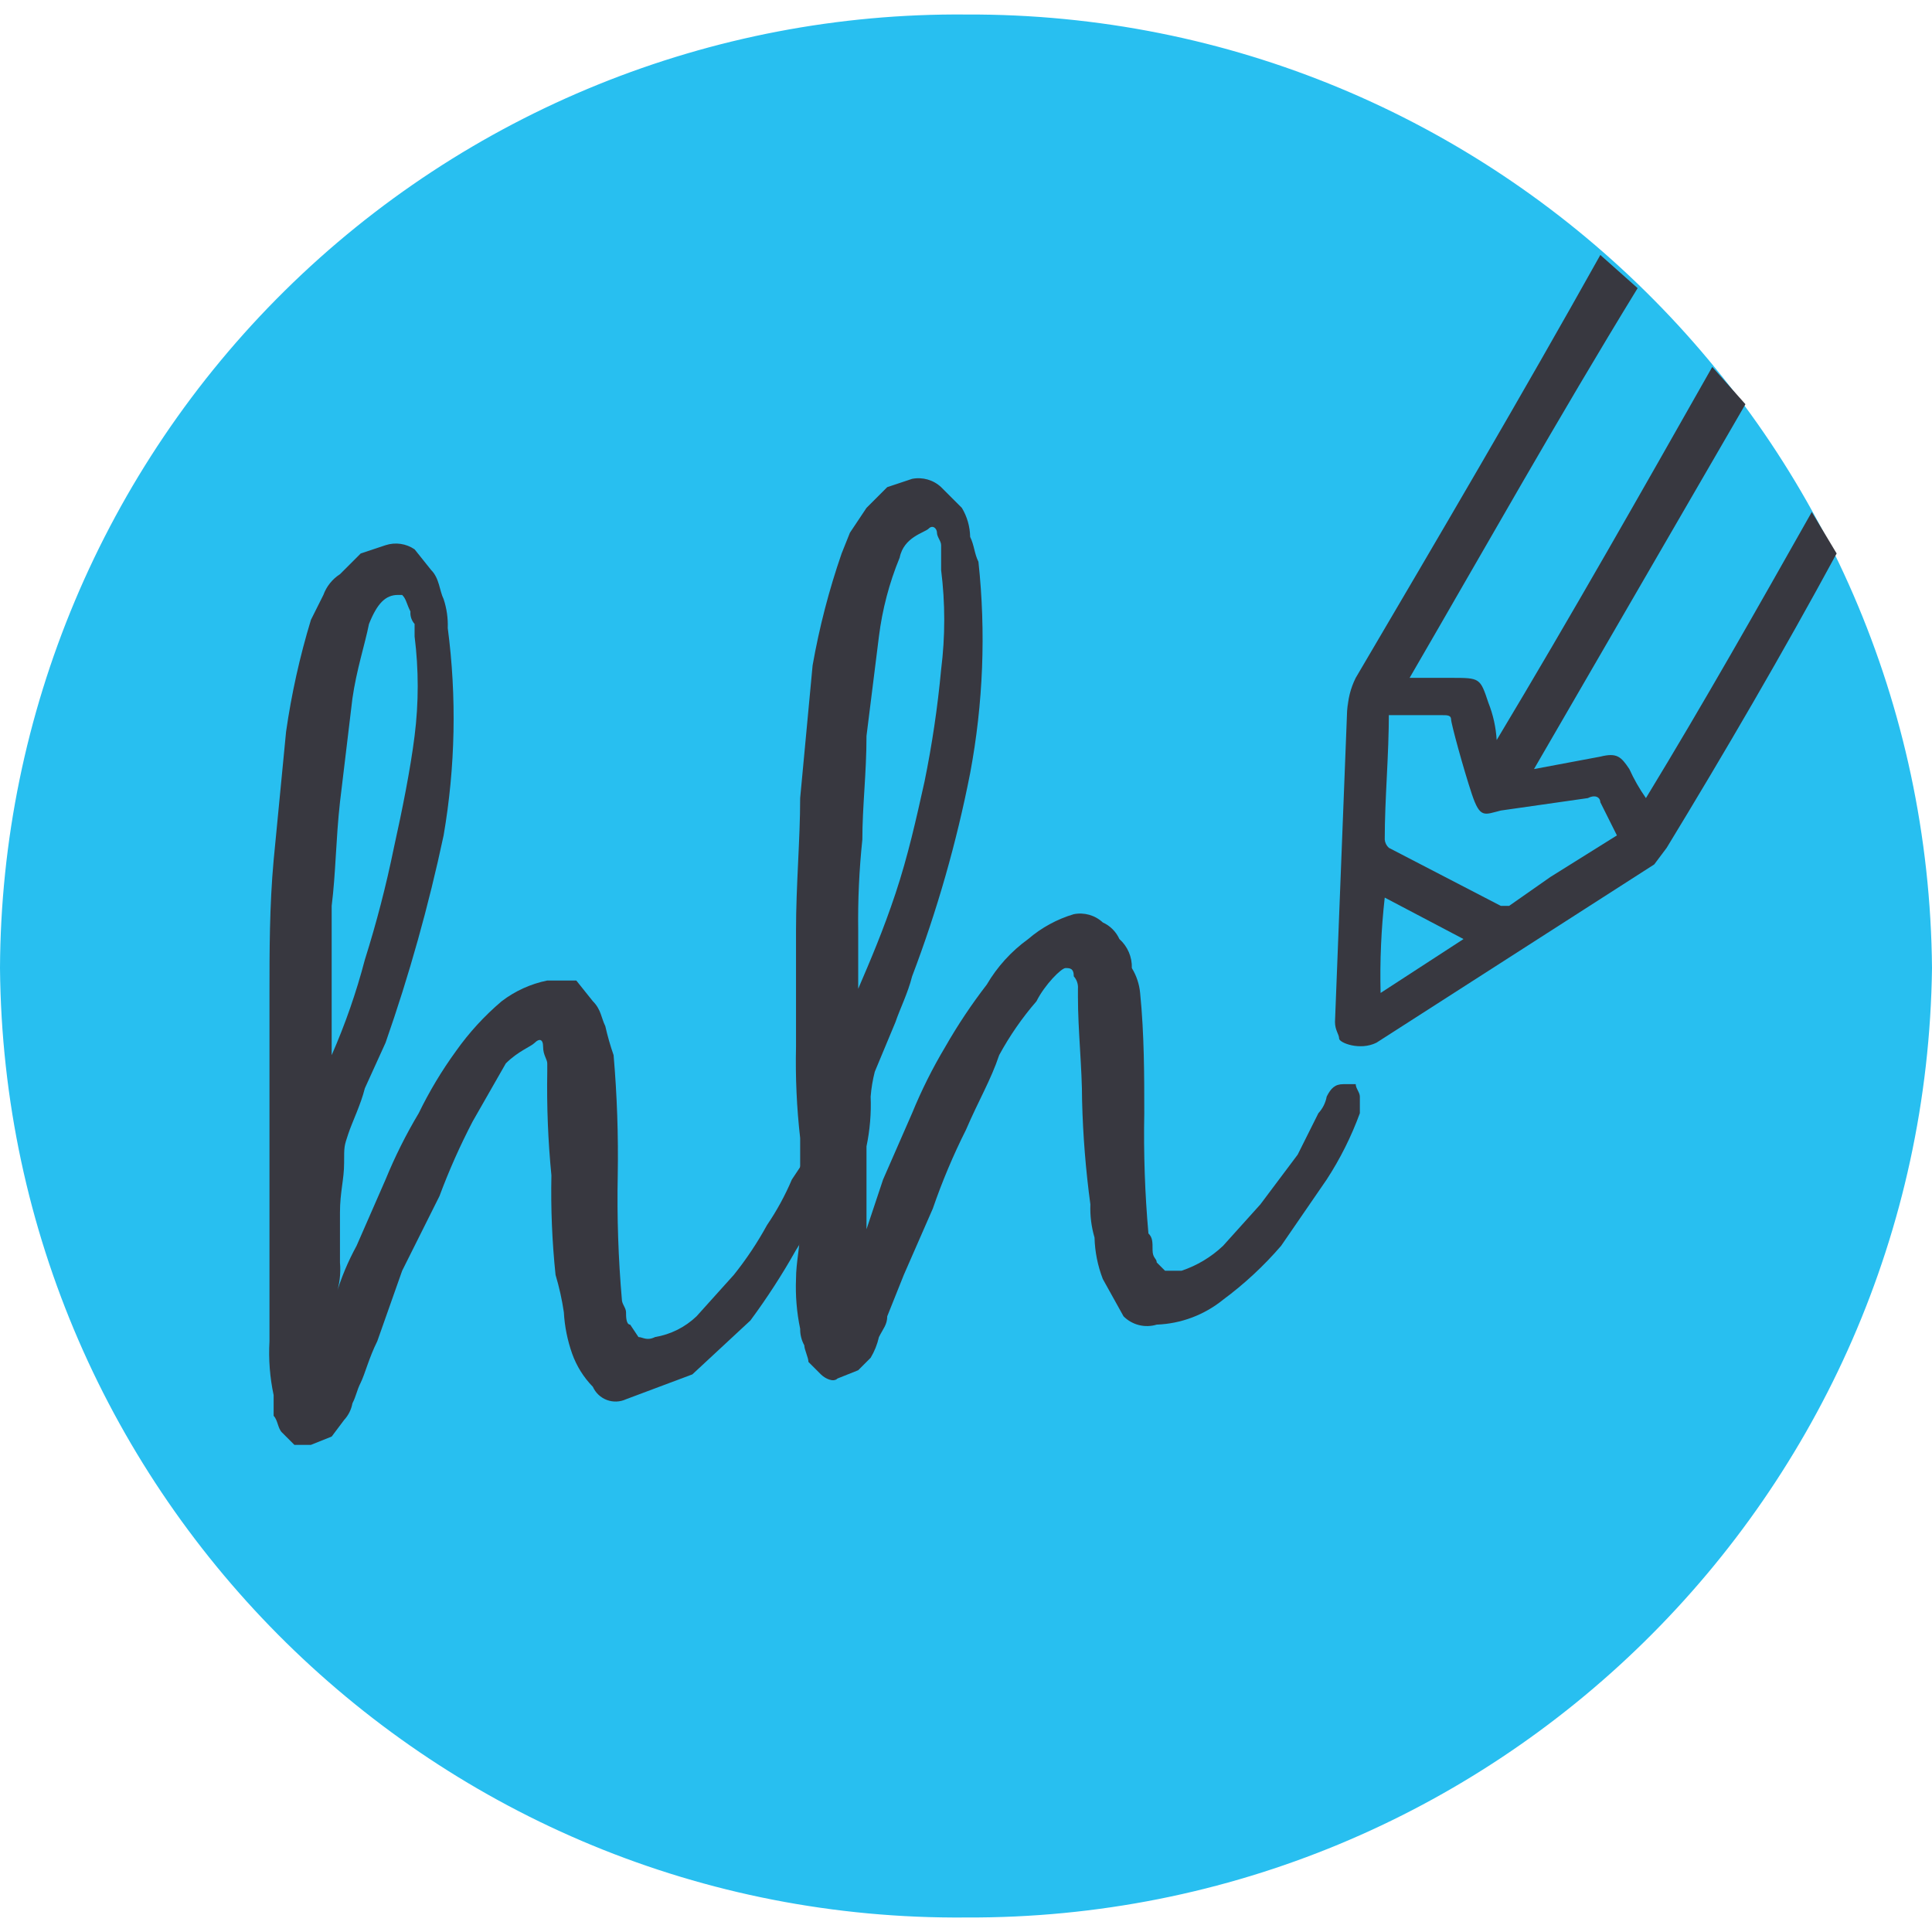
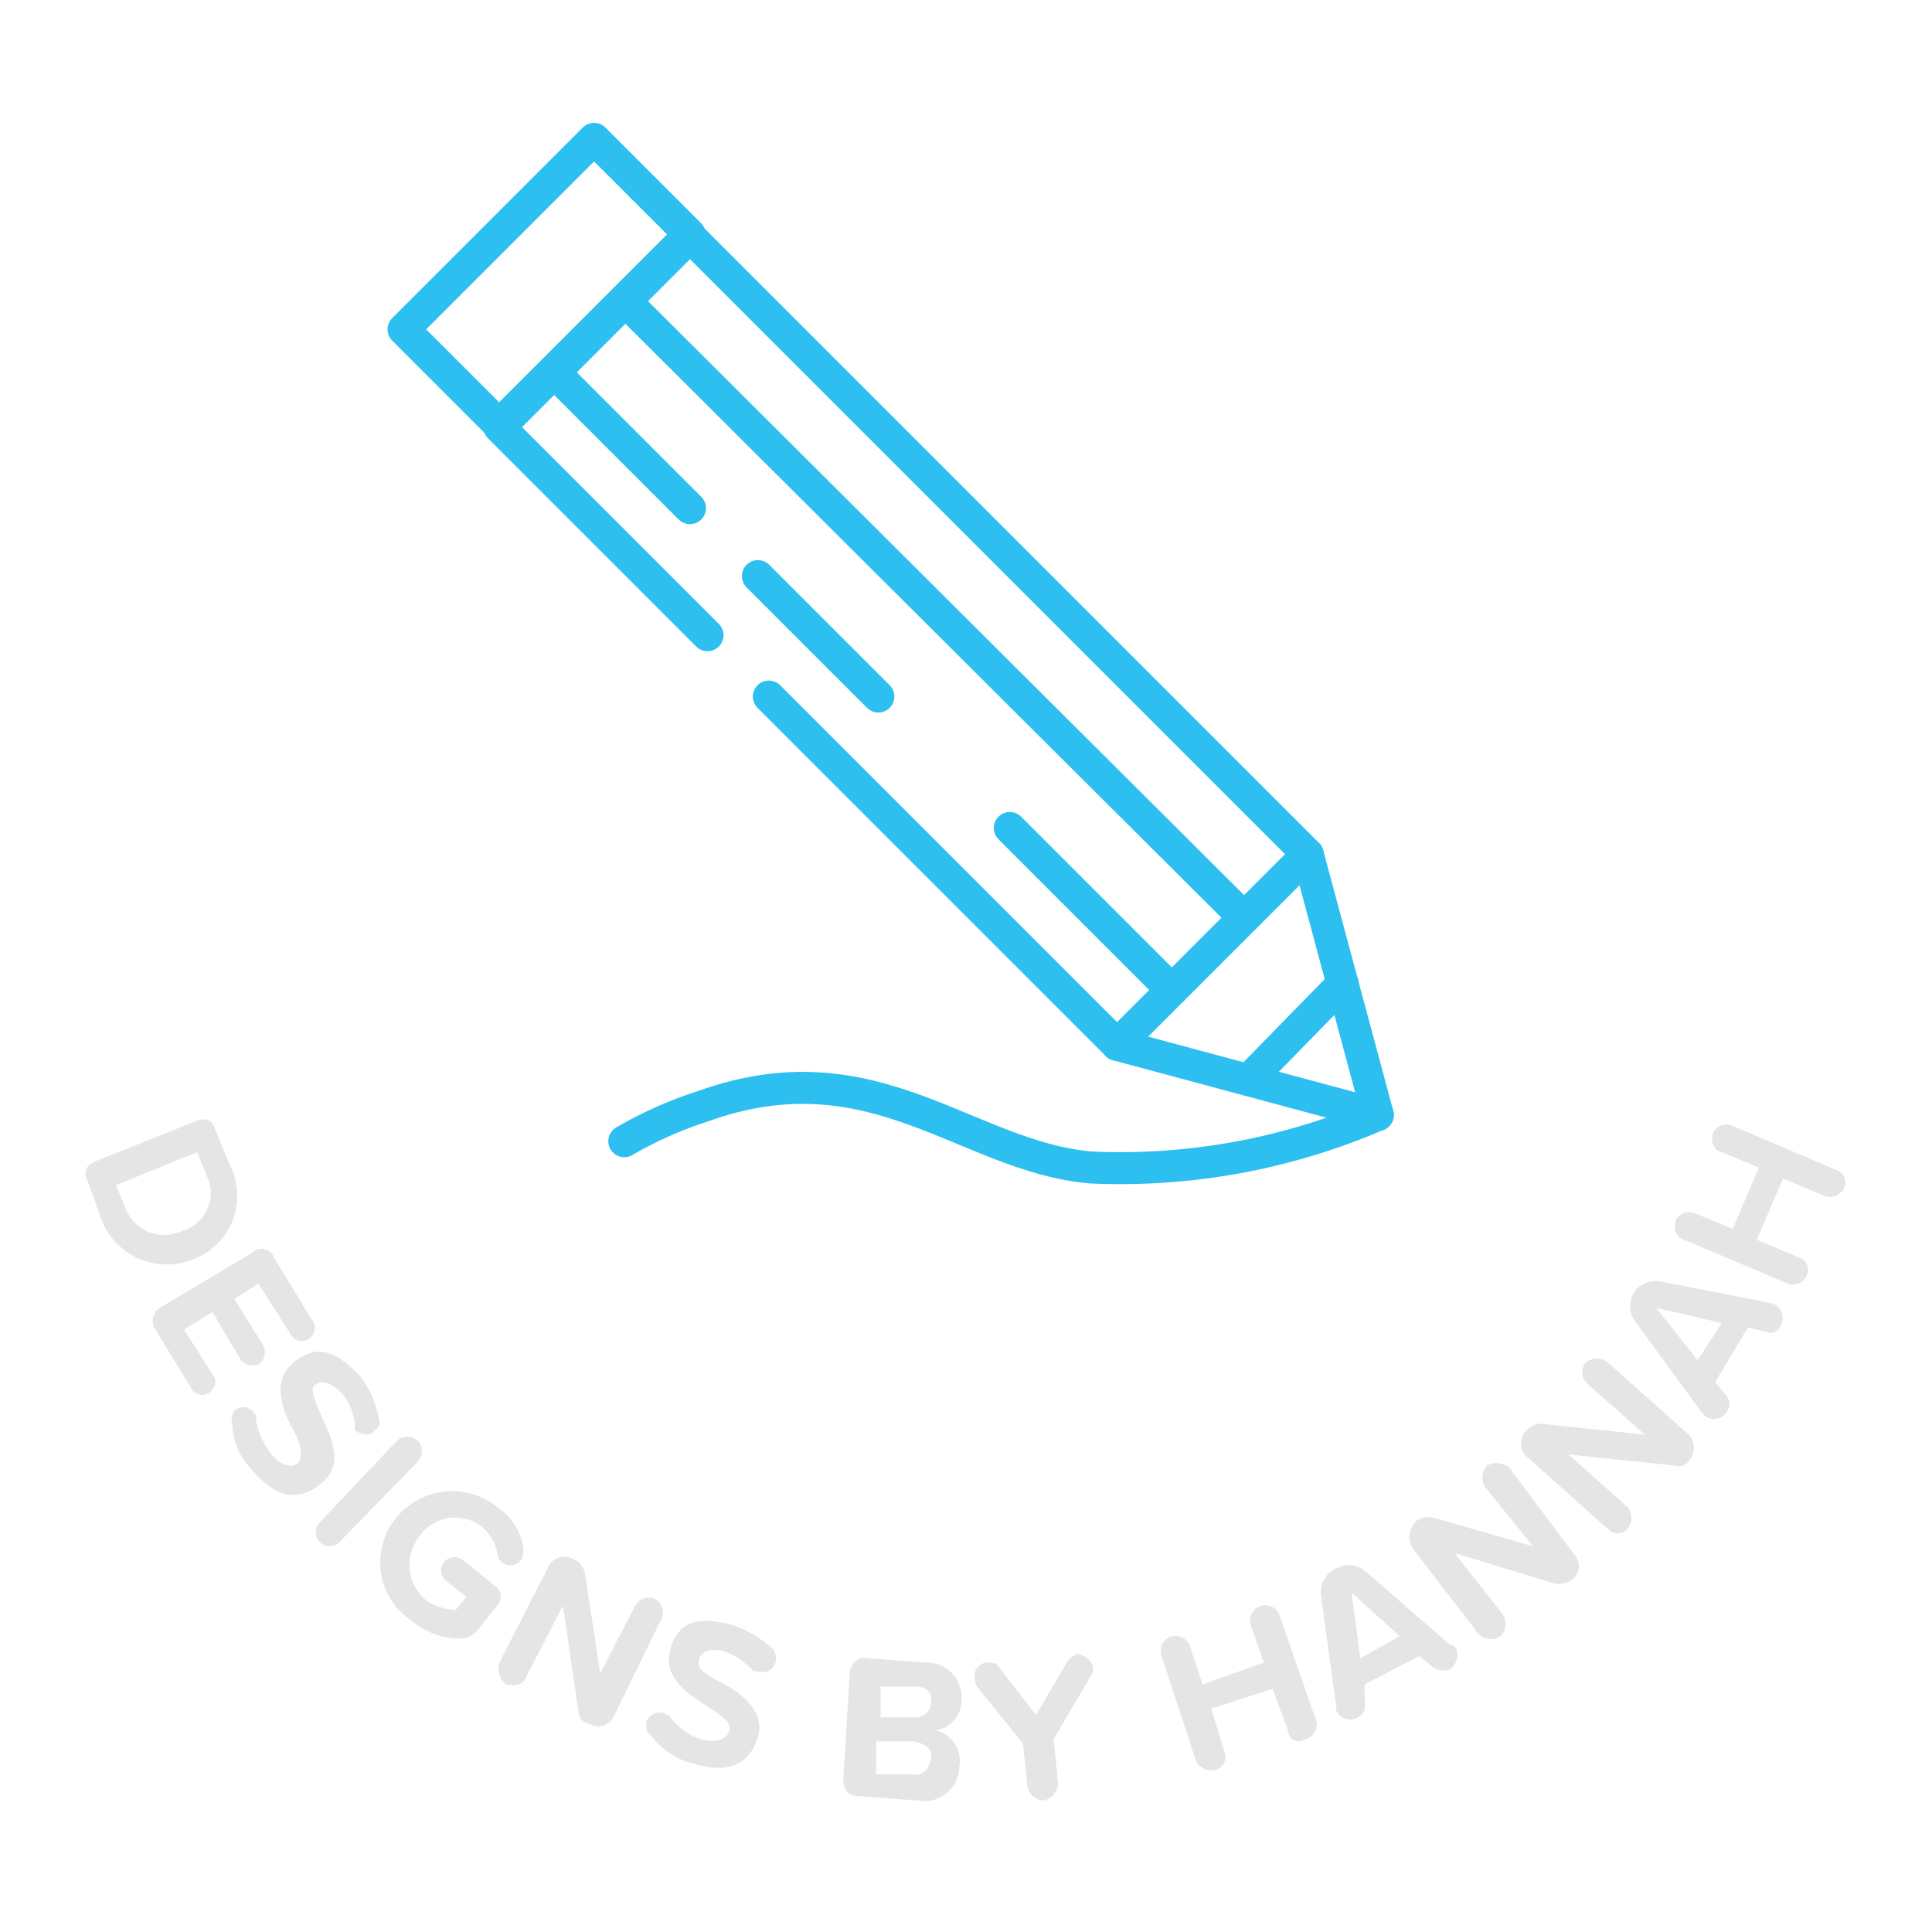
- <svg xmlns="http://www.w3.org/2000/svg" id="Layer_1" data-name="Layer 1" width="0.6in" height="0.6in" viewBox="0 0 46.6 45.9">
-   <defs>
-     <clipPath id="clip-path">
-       <rect width="46.6" height="45.92" fill="none" />
-     </clipPath>
-   </defs>
-   <g clip-path="url(#clip-path)">
-     <path d="M23.3,45.9A23.2,23.2,0,0,0,46.6,23,23.2,23.2,0,0,0,23.3,0,23.1,23.1,0,0,0,0,23,23.1,23.1,0,0,0,23.3,45.9" fill="#28bff0" />
-     <path d="M12.2,25.3l-.8,1.4a15.9,15.9,0,0,0-.8,1.8l-.9,1.8L9.1,32c-.2.4-.3.8-.4,1s-.1.3-.2.5a.8.8,0,0,1-.2.4l-.3.4-.5.2H7.1l-.3-.3c-.1-.1-.1-.3-.2-.4v-.5A4.9,4.9,0,0,1,6.5,32V23.6c0-1,0-2.1.1-3.2l.3-3.1a18.1,18.1,0,0,1,.6-2.7l.3-.6a1,1,0,0,1,.4-.5l.5-.5.6-.2a.8.8,0,0,1,.7.1l.4.5c.2.2.2.5.3.7a2,2,0,0,1,.1.7,16.7,16.7,0,0,1-.1,5,41,41,0,0,1-1.4,5l-.5,1.1c-.1.4-.3.8-.4,1.1s-.1.3-.1.7-.1.7-.1,1.2v1.2a1.9,1.9,0,0,1-.1.8,6.1,6.1,0,0,1,.5-1.2l.7-1.6a11.9,11.9,0,0,1,.8-1.6A9.9,9.9,0,0,1,11,25a6.5,6.5,0,0,1,1.1-1.2,2.7,2.7,0,0,1,1.1-.5h.7l.4.5c.2.2.2.4.3.6a6.4,6.4,0,0,0,.2.7,28.1,28.1,0,0,1,.1,2.9A28.1,28.1,0,0,0,15,31c0,.1.1.2.1.3s0,.3.1.3l.2.3c.1,0,.2.1.4,0a1.9,1.9,0,0,0,1-.5l.9-1a8.3,8.3,0,0,0,.8-1.2,6.4,6.4,0,0,0,.6-1.1l.2-.3q.1-.3.3-.3c.2,0,.3,0,.3.1l.2.3c0,.1,0,.1-.1.2v.2a10.9,10.9,0,0,1-.8,1.5,16.3,16.3,0,0,1-1.1,1.7l-1.4,1.3-1.6.6a.6.6,0,0,1-.8-.3,2.2,2.2,0,0,1-.5-.8,3.6,3.6,0,0,1-.2-1,6.4,6.4,0,0,0-.2-.9,19.3,19.3,0,0,1-.1-2.4,21.8,21.8,0,0,1-.1-2.5v-.2c0-.1-.1-.2-.1-.4s-.1-.2-.2-.1S12.5,25,12.2,25.3ZM8.9,14.7c-.1.5-.3,1.1-.4,1.8L8.2,19c-.1.9-.1,1.7-.2,2.5v3.6a15.5,15.5,0,0,0,.8-2.3,26.8,26.8,0,0,0,.7-2.7c.2-.9.4-1.9.5-2.7A9.6,9.6,0,0,0,10,15v-.3a.4.4,0,0,1-.1-.3c-.1-.2-.1-.3-.2-.4H9.6C9.3,14,9.1,14.2,8.9,14.7Z" fill="#383840" />
-     <path d="M25,23.8a7.3,7.3,0,0,0-.9,1.3c-.2.6-.5,1.1-.8,1.8a15.4,15.4,0,0,0-.8,1.9l-.7,1.6-.4,1c0,.2-.1.3-.2.5a1.7,1.7,0,0,1-.2.5l-.3.3-.5.2c-.1.1-.3,0-.4-.1l-.3-.3c0-.1-.1-.3-.1-.4a.8.8,0,0,1-.1-.4,4.9,4.9,0,0,1-.1-1.2c0-.4.1-.8.1-1.2V27.1a16.2,16.2,0,0,1-.1-2.2V22.1c0-1.1.1-2.2.1-3.2l.3-3.2a17.6,17.6,0,0,1,.7-2.7l.2-.5.4-.6.5-.5.6-.2a.8.8,0,0,1,.7.2l.5.5a1.4,1.4,0,0,1,.2.7c.1.2.1.4.2.6a17.5,17.5,0,0,1-.2,5.1A30.1,30.1,0,0,1,22,23.2c-.1.4-.3.8-.4,1.1l-.5,1.2a3.5,3.5,0,0,0-.1.6,4.9,4.9,0,0,1-.1,1.2v2l.4-1.2.7-1.6a11.9,11.9,0,0,1,.8-1.6,13,13,0,0,1,1-1.5,3.6,3.6,0,0,1,1-1.1,3,3,0,0,1,1.1-.6.8.8,0,0,1,.7.2.8.8,0,0,1,.4.4.9.9,0,0,1,.3.7,1.4,1.4,0,0,1,.2.6c.1,1,.1,2,.1,2.9a27.1,27.1,0,0,0,.1,2.9c.1.1.1.2.1.4s.1.2.1.3l.2.2h.4a2.7,2.7,0,0,0,1-.6l.9-1,.9-1.2.5-1a.8.8,0,0,0,.2-.4c.1-.2.2-.3.4-.3h.3c0,.1.1.2.1.3v.4a7.9,7.9,0,0,1-.8,1.6l-1.1,1.6a8.6,8.6,0,0,1-1.4,1.3,2.7,2.7,0,0,1-1.6.6.8.8,0,0,1-.8-.2l-.5-.9a3,3,0,0,1-.2-1,2.5,2.5,0,0,1-.1-.8,22.9,22.9,0,0,1-.2-2.5c0-.8-.1-1.7-.1-2.5v-.2a.4.4,0,0,0-.1-.3c0-.2-.1-.2-.2-.2S25.2,23.4,25,23.8ZM21.7,13.1a7.4,7.4,0,0,0-.5,1.9l-.3,2.4c0,.9-.1,1.7-.1,2.5a18.6,18.6,0,0,0-.1,2.2v1.4c.3-.7.6-1.4.9-2.3s.5-1.8.7-2.7a25.1,25.1,0,0,0,.4-2.7,9.6,9.6,0,0,0,0-2.4v-.6c0-.1-.1-.2-.1-.3s-.1-.2-.2-.1S21.8,12.6,21.7,13.1Z" fill="#383840" />
-     <path d="M33.4,21.3l1.9,1-2,1.3a16.9,16.9,0,0,1,.1-2.3m.1-4.4h1.3c.1,0,.2,0,.2.1s.3,1.2.5,1.8.3.5.7.4l2.1-.3c.2-.1.3,0,.3.1l.4.8-1.6,1-1,.7h-.2l-2.7-1.4a.3.3,0,0,1-.1-.2c0-1,.1-2,.1-3.1m-1-.2-.3,7.7c0,.2.1.3.1.4s.5.3.9.1l6.7-4.3.3-.4c1.4-2.3,2.8-4.7,4.1-7.1L43.7,12c-1.3,2.3-2.6,4.6-4,6.9a4.3,4.3,0,0,1-.4-.7c-.2-.3-.3-.4-.7-.3l-1.6.3,5.1-8.8-.8-.9c-1.7,3-3.4,6-5.2,9a2.9,2.9,0,0,0-.2-.9c-.2-.6-.2-.6-.9-.6H34c1.8-3.1,3.6-6.3,5.5-9.4l-.9-.8c-1.9,3.4-3.9,6.8-5.9,10.2a1.9,1.9,0,0,0-.2.8" fill="#383840" />
-   </g>
+ <svg xmlns="http://www.w3.org/2000/svg" id="BW_copy" data-name="BW copy" width="88.2" height="87.1" viewBox="0 0 88.2 87.1">
+   <polyline points="32.3 29 22.8 19.5 31.5 10.8 59.7 39 51 47.7 35.1 31.8" fill="none" stroke="#2cbff0" stroke-linecap="round" stroke-linejoin="round" stroke-width="1.46" />
+   <rect x="18.8" y="9.8" width="12.3" height="6.17" transform="translate(-1.8 21.4) rotate(-45)" fill="none" stroke="#2cbff0" stroke-linecap="round" stroke-linejoin="round" stroke-width="1.46" />
+   <polygon points="51 47.7 59.7 39 62.9 50.9 51 47.7" fill="none" stroke="#2cbff0" stroke-linecap="round" stroke-linejoin="round" stroke-width="1.46" />
+   <line x1="25.3" y1="17" x2="31.5" y2="23.2" fill="none" stroke="#2cbff0" stroke-linecap="round" stroke-linejoin="round" stroke-width="1.46" />
+   <line x1="34.6" y1="26.3" x2="40.1" y2="31.8" fill="none" stroke="#2cbff0" stroke-linecap="round" stroke-linejoin="round" stroke-width="1.46" />
+   <line x1="46.1" y1="37.8" x2="53.5" y2="45.2" fill="none" stroke="#2cbff0" stroke-linecap="round" stroke-linejoin="round" stroke-width="1.46" />
+   <line x1="28.5" y1="13.7" x2="56.8" y2="41.9" fill="none" stroke="#2cbff0" stroke-linecap="round" stroke-linejoin="round" stroke-width="1.46" />
+   <line x1="57" y1="49.3" x2="61.3" y2="44.9" fill="none" stroke="#2cbff0" stroke-linecap="round" stroke-linejoin="round" stroke-width="1.46" />
+   <path d="M28.5,52.1a18.2,18.2,0,0,1,3.6-1.6c7.8-2.8,12,2.3,17.7,2.8a29.7,29.7,0,0,0,13.1-2.4" fill="none" stroke="#2cbff0" stroke-linecap="round" stroke-linejoin="round" stroke-width="1.46" />
+   <path d="M4.4,53l4.5-1.8c.4-.2.8-.1.9.3l.7,1.7a3.1,3.1,0,0,1-1.7,4.3,3.2,3.2,0,0,1-4.2-1.9L4,53.9C3.8,53.5,3.9,53.2,4.4,53Zm1.3,2.1a1.9,1.9,0,0,0,2.6,1.1,1.8,1.8,0,0,0,1.1-2.6l-.4-1L5.3,54.1Z" fill="#e5e5e5" />
+   <path d="M7.3,59.7l4.2-2.5a.6.6,0,0,1,1,.2l1.7,2.8a.6.6,0,1,1-1,.6l-1.4-2.2-1.1.7L12,61.4a.7.7,0,0,1-.2.9.8.8,0,0,1-.8-.2L9.7,59.9l-1.3.8,1.4,2.2a.6.6,0,0,1-1,.6L7.1,60.7A.7.7,0,0,1,7.3,59.7Z" fill="#e5e5e5" />
+   <path d="M10.7,64.4a.6.6,0,0,1,.9.1c.1.1.1.2.1.4a3.4,3.4,0,0,0,.7,1.5c.5.6,1,.6,1.2.4s.2-.8-.2-1.5-1.1-2.2,0-3.1,2-.5,3.1.7a4.6,4.6,0,0,1,.8,1.9.4.4,0,0,1-.2.5c-.2.3-.6.2-.9,0V65a2.6,2.6,0,0,0-.6-1.4c-.5-.5-.9-.6-1.2-.4s0,.8.3,1.5,1.1,2.1,0,3-2.1.7-3.2-.6a3.2,3.2,0,0,1-.9-2.1A.7.7,0,0,1,10.7,64.4Z" fill="#e5e5e5" />
+   <path d="M14.6,69.5l3.5-3.7a.7.7,0,0,1,1,0,.7.7,0,0,1,0,.9l-3.6,3.7a.6.6,0,0,1-.9-.9Z" fill="#e5e5e5" />
+   <path d="M22.7,73.3l-.8,1a1.1,1.1,0,0,1-.8.5,3.4,3.4,0,0,1-2.3-.8,3.2,3.2,0,0,1-.8-4.6,3.3,3.3,0,0,1,4.7-.6,2.8,2.8,0,0,1,1.2,1.9,1.1,1.1,0,0,1-.1.5.6.6,0,0,1-.9.1.5.5,0,0,1-.2-.4,2.1,2.1,0,0,0-.7-1.2,2,2,0,0,0-2.9.5,2.1,2.1,0,0,0,.4,2.9,2.7,2.7,0,0,0,1.3.4l.5-.6-.9-.7a.6.6,0,0,1,.7-1l1.5,1.2A.6.6,0,0,1,22.7,73.3Z" fill="#e5e5e5" />
+   <path d="M26.4,78.1l-.7-4.8L24,76.6c-.1.3-.5.4-.9.3a.9.9,0,0,1-.3-1L25,71.6a.8.8,0,0,1,1.2-.4c.3.1.4.3.5.6l.7,4.6L29,73.3a.7.7,0,0,1,.9-.3.7.7,0,0,1,.3.9L28,78.4a.8.8,0,0,1-1.1.3A.6.6,0,0,1,26.4,78.1Z" fill="#e5e5e5" />
+   <path d="M29.5,78.6a.7.7,0,0,1,.8-.4c.1.1.3.1.3.2a2.8,2.8,0,0,0,1.4,1c.7.2,1.2,0,1.3-.4s-.4-.7-1-1.1-2.1-1.2-1.7-2.6,1.4-1.5,2.9-1.1a5.4,5.4,0,0,1,1.8,1.1.7.7,0,0,1,.1.6.6.6,0,0,1-.8.4h-.2a3.4,3.4,0,0,0-1.3-.9c-.7-.2-1.1,0-1.2.4s.4.7,1,1S35,78,34.6,79.3s-1.4,1.7-3,1.2a3.4,3.4,0,0,1-1.9-1.3C29.5,79.1,29.5,78.9,29.5,78.6Z" fill="#e5e5e5" />
+   <path d="M38.5,81.2l.3-4.9c.1-.4.4-.7.8-.6l2.6.2a1.6,1.6,0,0,1,1.7,1.7A1.4,1.4,0,0,1,42.7,79a1.4,1.4,0,0,1,1.1,1.6,1.6,1.6,0,0,1-1.9,1.6L39.2,82C38.7,82,38.5,81.7,38.5,81.2Zm3.1-.2c.5.1.8-.2.9-.7s-.3-.7-.8-.8H40v1.5Zm.1-2.6a.7.7,0,0,0,.8-.7c.1-.4-.2-.7-.7-.7H40.2v1.4Z" fill="#e5e5e5" />
+   <path d="M49.8,76.5l-1.7,2.9.2,2a.8.8,0,0,1-.7.8.8.8,0,0,1-.7-.7l-.2-1.9L44.6,77a.8.8,0,0,1-.1-.4.6.6,0,0,1,.6-.7c.2,0,.4,0,.5.2l1.7,2.2,1.4-2.4a1,1,0,0,1,.5-.4.9.9,0,0,1,.7.6C49.9,76.3,49.9,76.4,49.8,76.5Z" fill="#e5e5e5" />
+   <path d="M58.8,79l-.7-1.9-2.8.9.6,2a.6.6,0,0,1-.4.8.8.8,0,0,1-.9-.4L53,75.5a.7.7,0,0,1,.5-.8.7.7,0,0,1,.8.4l.6,1.8,2.8-1-.6-1.7a.7.7,0,0,1,.5-.9.7.7,0,0,1,.8.4l1.7,4.9a.7.7,0,0,1-.5.8A.5.5,0,0,1,58.8,79Z" fill="#e5e5e5" />
+   <path d="M66.5,75.3a.8.8,0,0,1-.3.9.8.8,0,0,1-.8-.1l-.6-.5-2.5,1.3v.8a.6.6,0,0,1-.3.7.7.7,0,0,1-1-.3v-.2l-.7-5.1a1.2,1.2,0,0,1,.7-1.2,1.2,1.2,0,0,1,1.3.1l3.9,3.4C66.4,75.1,66.4,75.2,66.5,75.3Zm-2.6-.6-2.2-2,.4,3Z" fill="#e5e5e5" />
+   <path d="M71,72.3l-4.6-1.4,2.2,2.8a.8.8,0,0,1-.1,1,.8.8,0,0,1-1-.1l-3-3.9a1,1,0,0,1,.2-1.3,1.1,1.1,0,0,1,.8-.1L70,70.6l-2.2-2.7a.8.8,0,0,1,.1-1,.9.9,0,0,1,1,.1l3,4a.8.8,0,0,1-.1,1.1A1.1,1.1,0,0,1,71,72.3Z" fill="#e5e5e5" />
+   <path d="M76.4,66.9l-4.8-.5,2.7,2.4a.8.8,0,0,1,0,1,.6.6,0,0,1-.9,0l-3.7-3.3a.8.8,0,0,1,0-1.2.9.9,0,0,1,.7-.3l4.7.5-2.6-2.3a.7.7,0,0,1-.1-1,.8.8,0,0,1,1,0l3.7,3.3a.9.9,0,0,1,0,1.2A.6.6,0,0,1,76.4,66.9Z" fill="#e5e5e5" />
+   <path d="M81.1,59.6a.7.7,0,0,1,.2.9.5.5,0,0,1-.7.3l-.8-.2-1.5,2.5.5.6a.6.6,0,0,1,0,.8.7.7,0,0,1-.9.2l-.2-.2-3-4.1a1.2,1.2,0,0,1-.1-1.4,1.2,1.2,0,0,1,1.2-.5l5.1,1Zm-2.5.8-3-.7,1.9,2.4Z" fill="#e5e5e5" />
+   <path d="M83.3,54.6l-1.9-.8-1.2,2.8,1.9.8a.6.6,0,0,1,.4.8.7.7,0,0,1-.9.4l-4.7-2c-.4-.1-.5-.5-.4-.9a.7.7,0,0,1,.9-.3l1.7.7,1.2-2.8-1.7-.7c-.4-.1-.5-.5-.4-.9a.7.7,0,0,1,.9-.3l4.7,2a.6.6,0,0,1,.4.8A.7.7,0,0,1,83.3,54.6Z" fill="#e5e5e5" />
</svg>
